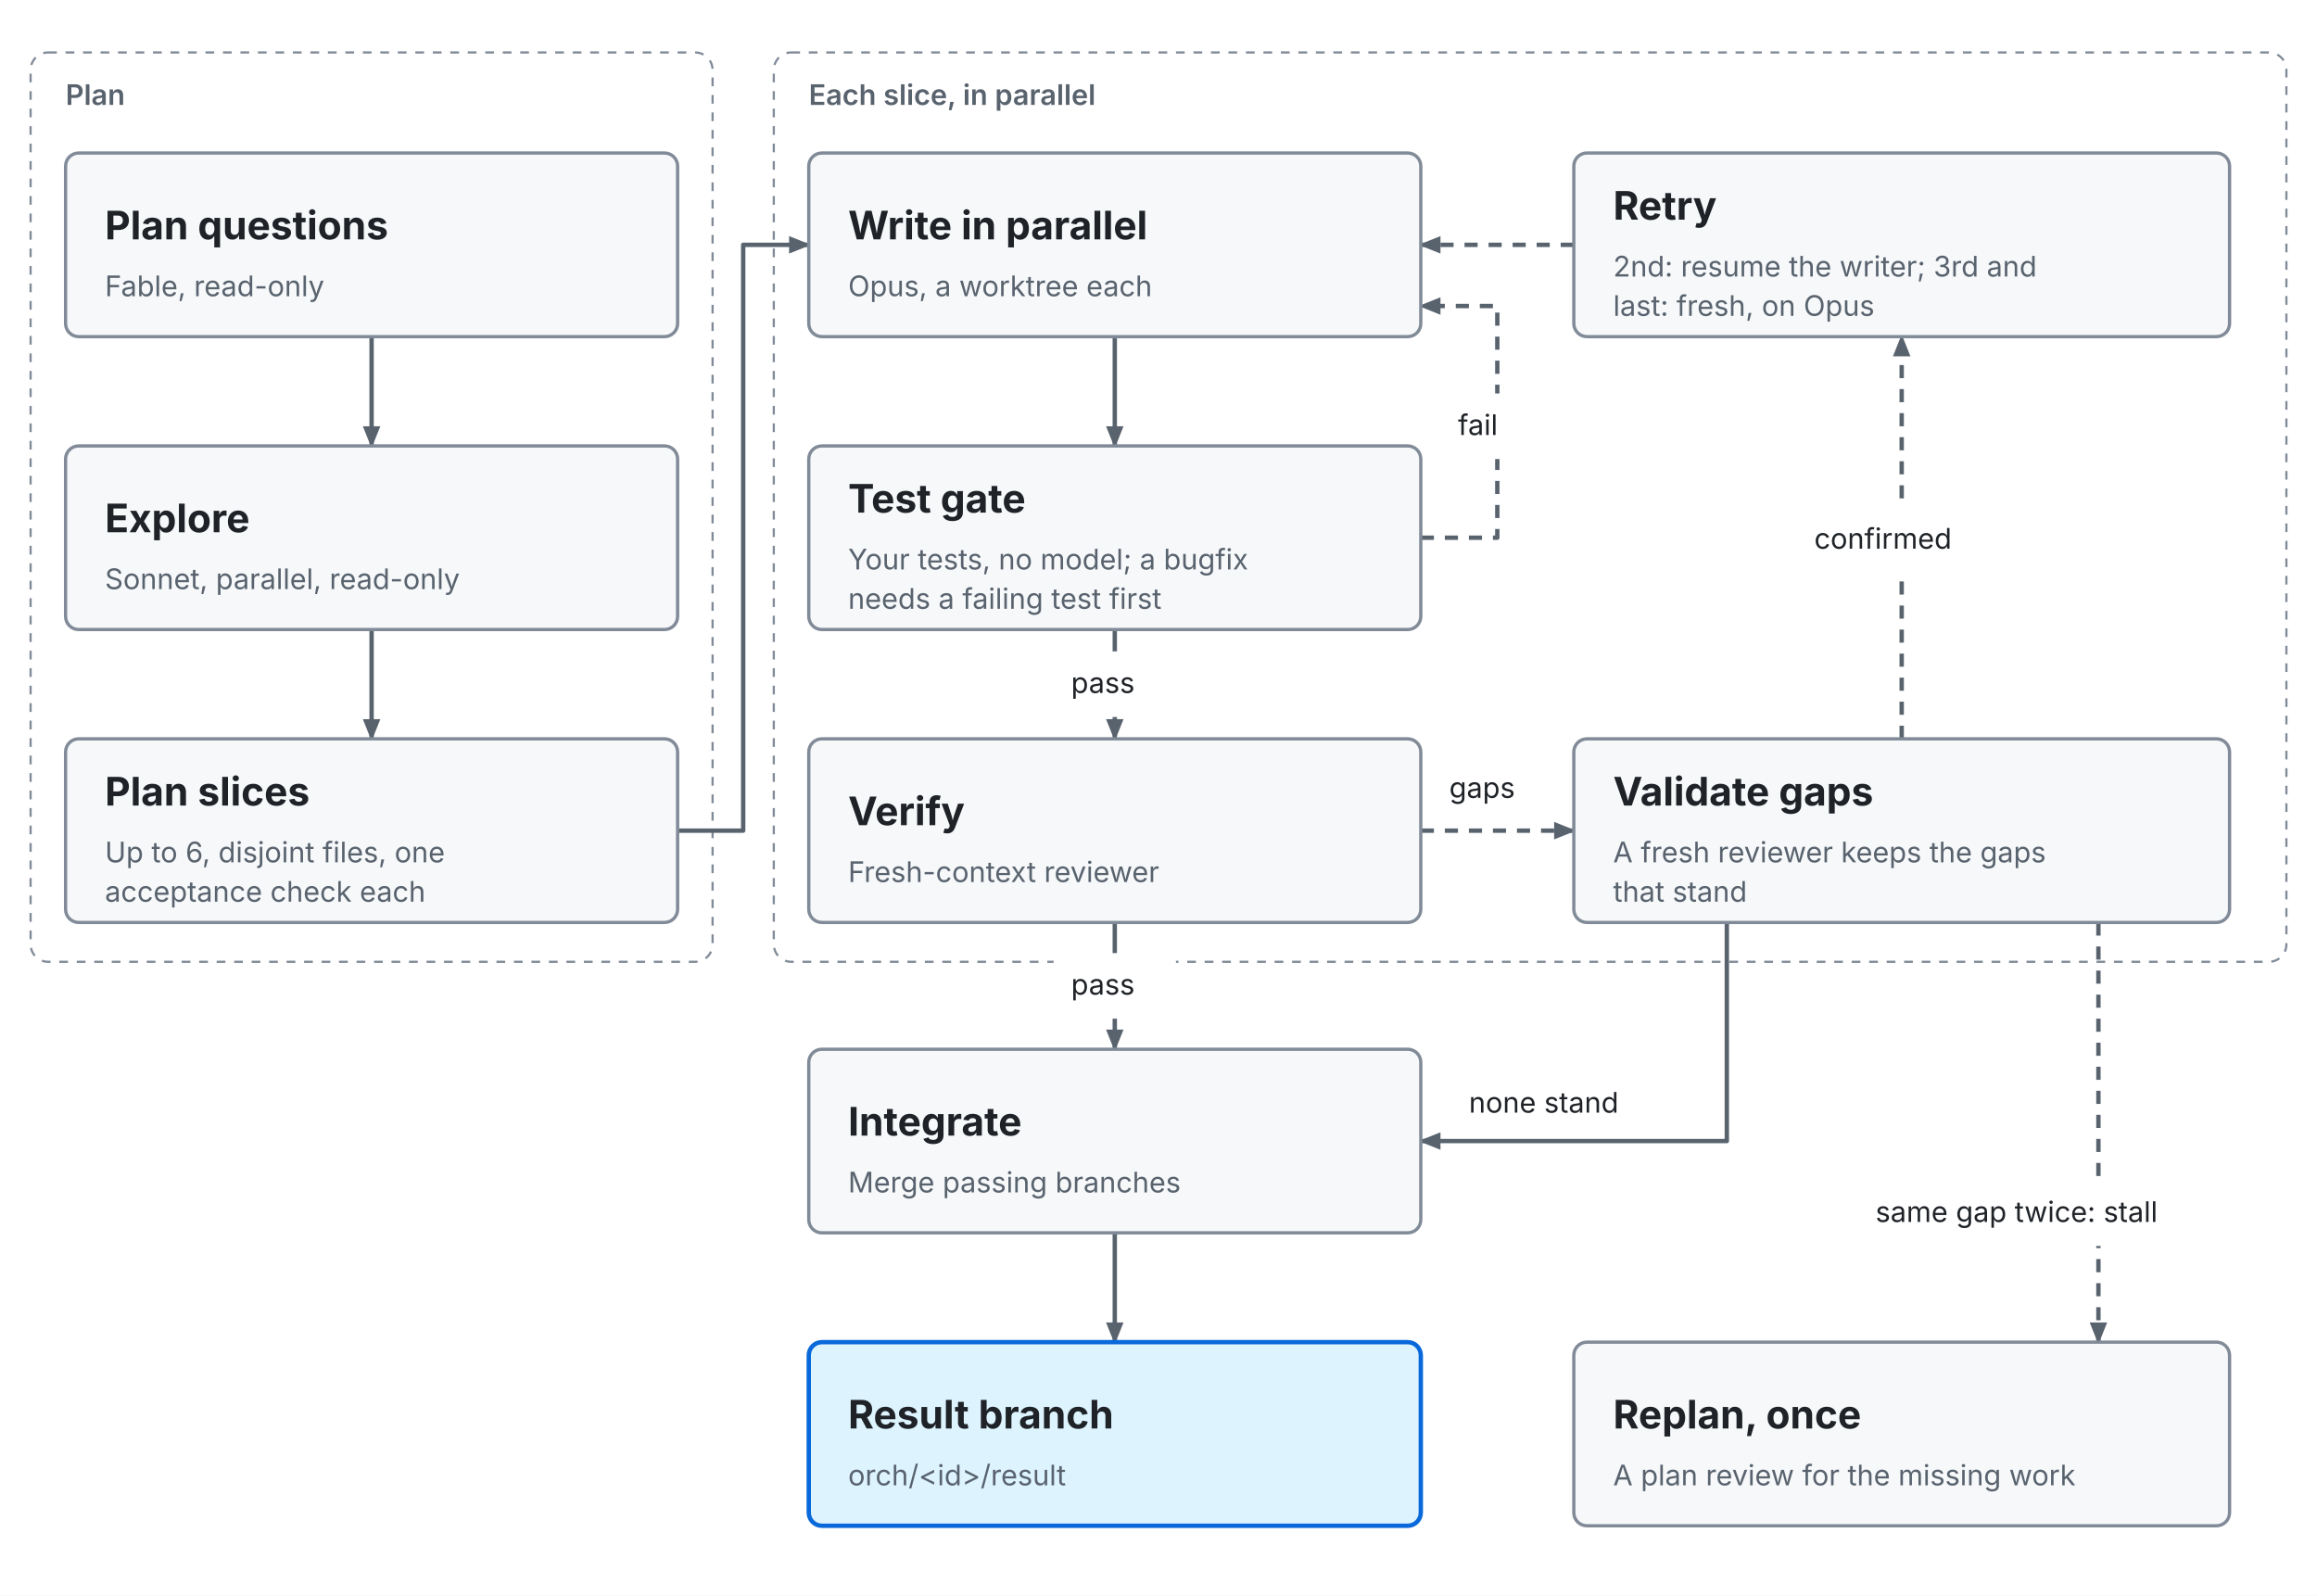
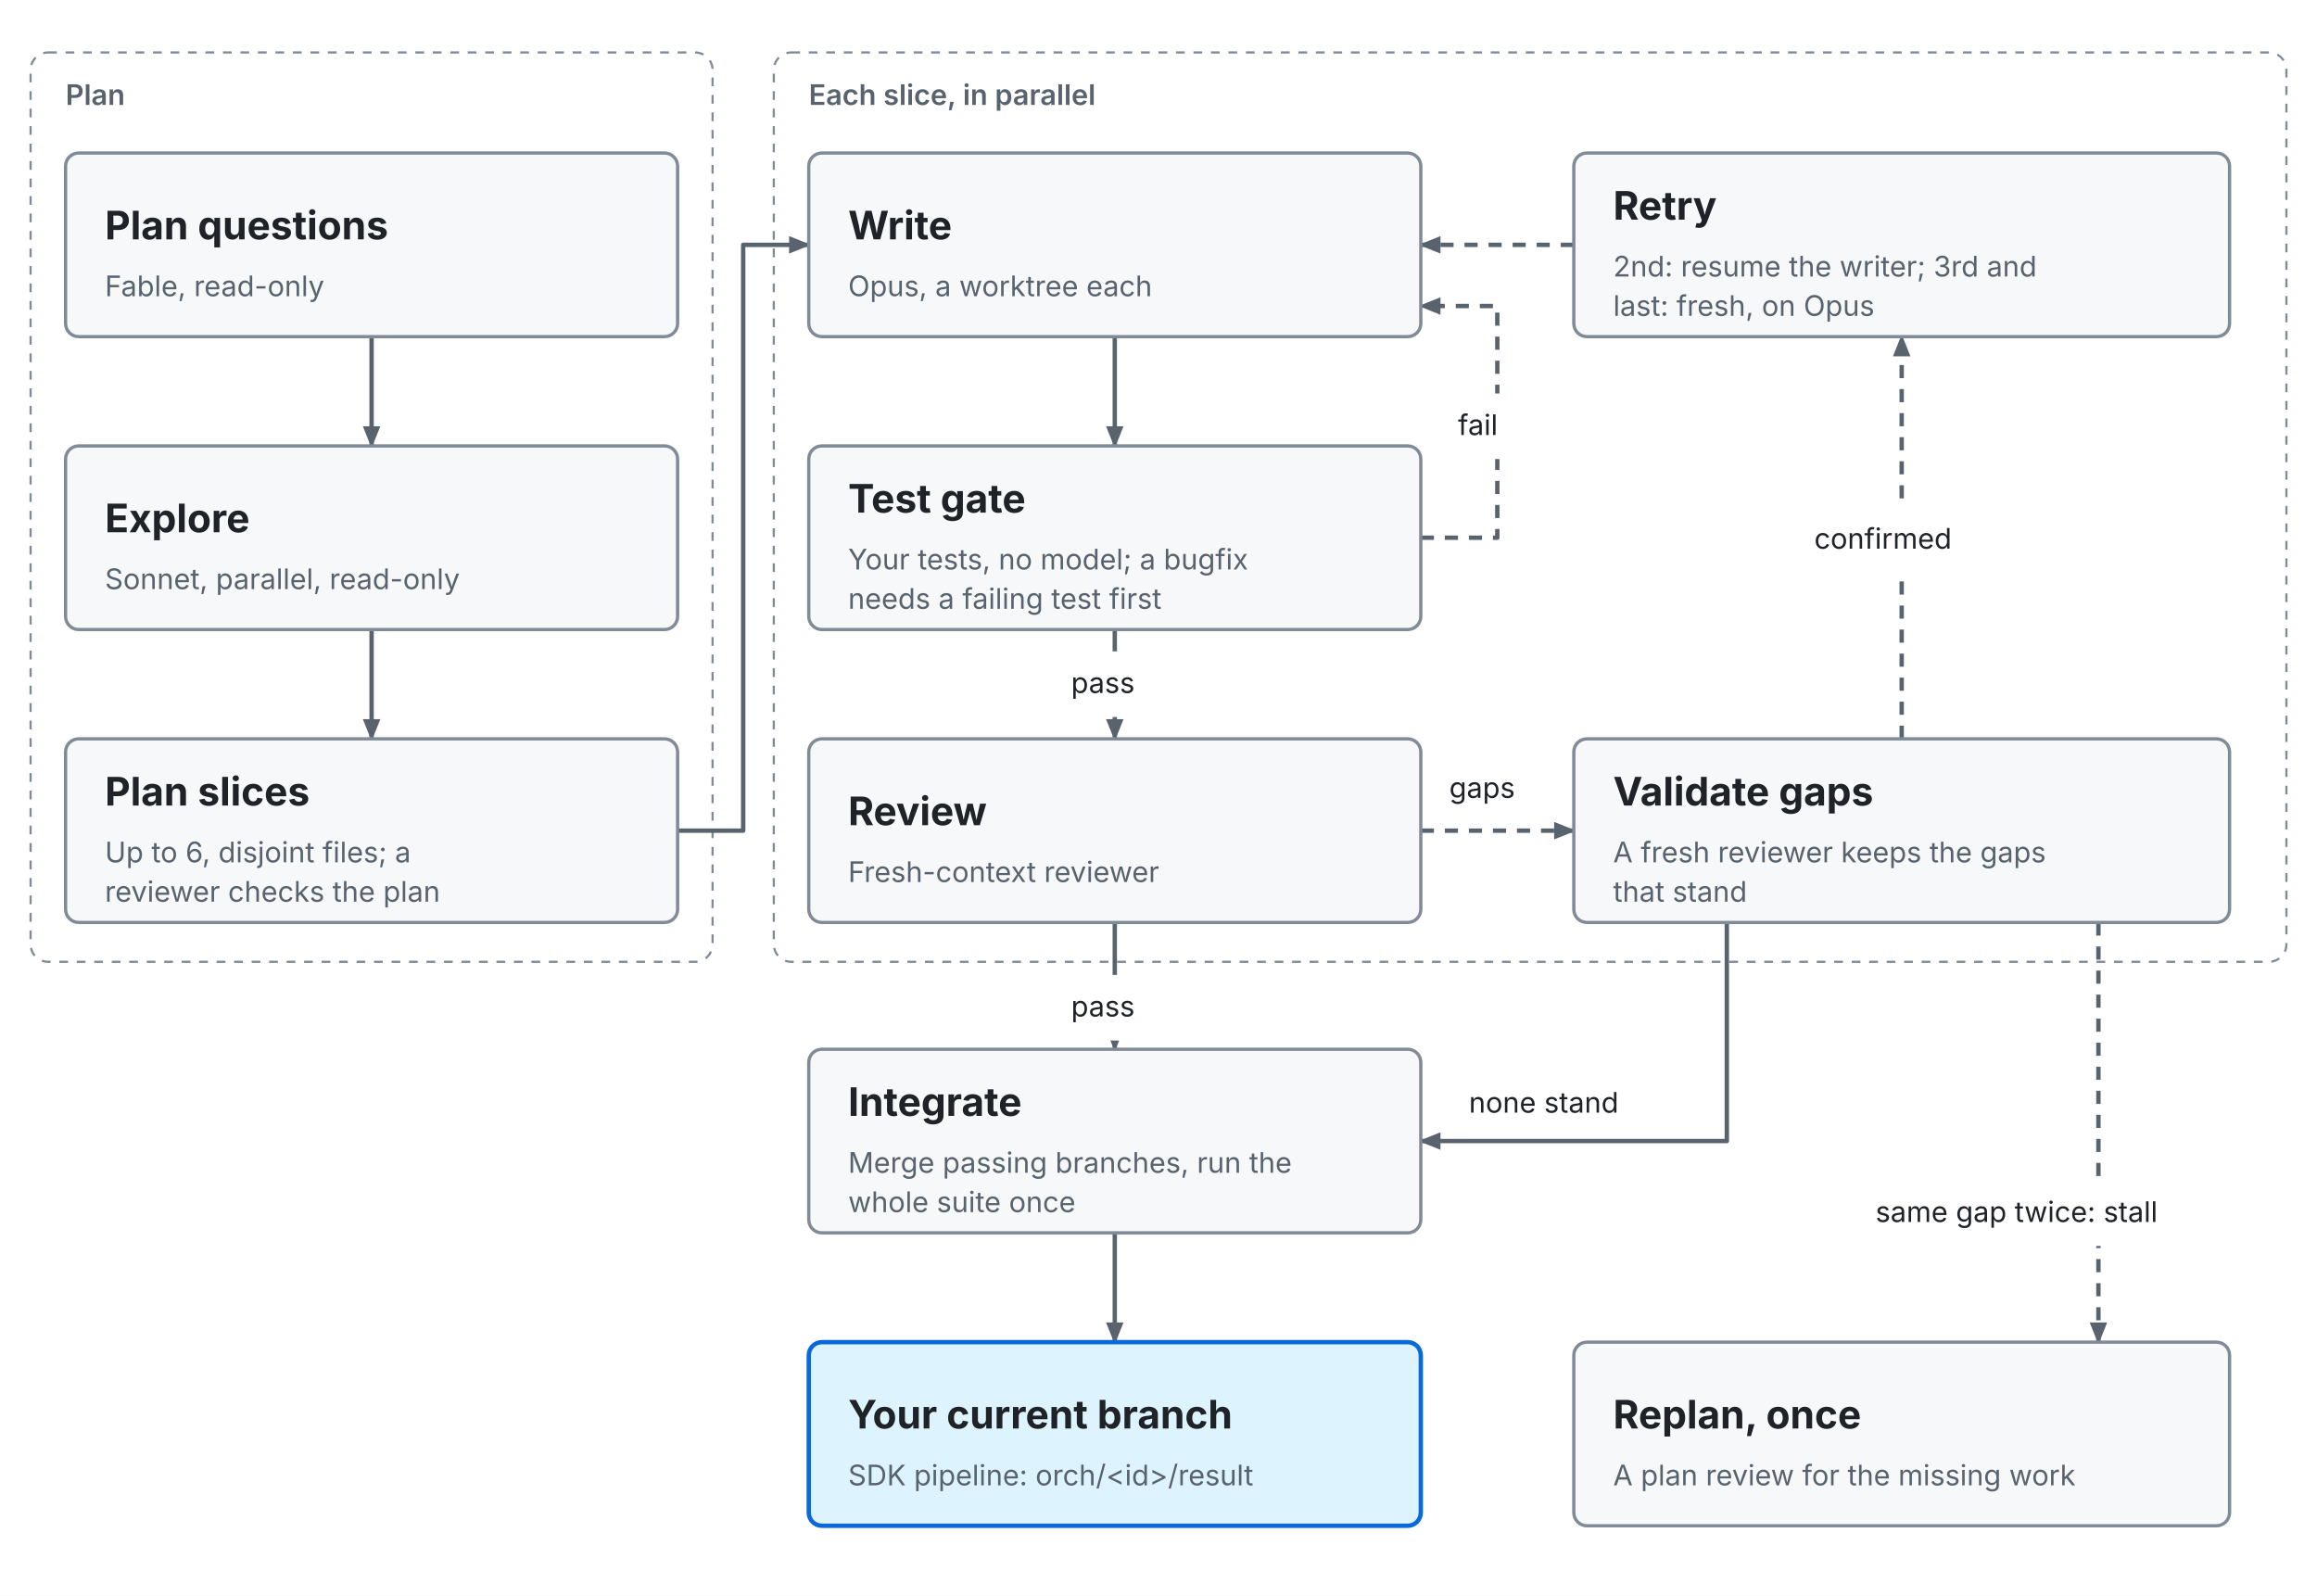
- <svg xmlns="http://www.w3.org/2000/svg" viewBox="0 0 1060 730" width="1060" height="730" role="img" aria-labelledby="dc-f7280b47d0-title dc-f7280b47d0-desc" font-family="system-ui, -apple-system, Segoe UI, sans-serif">
+ <svg xmlns="http://www.w3.org/2000/svg" viewBox="0 0 1060 730" width="1060" height="730" role="img" aria-labelledby="dc-6917f2c472-title dc-6917f2c472-desc" font-family="system-ui, -apple-system, Segoe UI, sans-serif">
  <defs>
-     <marker id="dc-f7280b47d0-arrow" markerWidth="10" markerHeight="8" refX="9" refY="4" orient="auto" markerUnits="userSpaceOnUse">
+     <marker id="dc-6917f2c472-arrow" markerWidth="10" markerHeight="8" refX="9" refY="4" orient="auto" markerUnits="userSpaceOnUse">
      <path d="M0 0 L10 4 L0 8 Z" fill="#59636e" />
    </marker>
  </defs>
  <rect width="1060" height="730" fill="#ffffff" aria-hidden="true" />
  <rect x="14" y="24" width="312" height="416" rx="8" fill="none" stroke="#818b98" stroke-dasharray="4 4" />
  <text x="30" y="48" font-size="13" font-weight="600" fill="#59636e" text-anchor="start">
    <tspan x="30" dy="0">Plan</tspan>
  </text>
  <rect x="354" y="24" width="692" height="416" rx="8" fill="none" stroke="#818b98" stroke-dasharray="4 4" />
  <text x="370" y="48" font-size="13" font-weight="600" fill="#59636e" text-anchor="start">
    <tspan x="370" dy="0">Each slice, in parallel</tspan>
  </text>
-   <polyline data-edge="e-explore" points="170,154 170,204" fill="none" stroke="#59636e" stroke-width="2" stroke-linejoin="round" marker-end="url(#dc-f7280b47d0-arrow)" />
-   <polyline data-edge="e-plan" points="170,288 170,338" fill="none" stroke="#59636e" stroke-width="2" stroke-linejoin="round" marker-end="url(#dc-f7280b47d0-arrow)" />
-   <polyline data-edge="e-write" points="310,380 340,380 340,112 370,112" fill="none" stroke="#59636e" stroke-width="2" stroke-linejoin="round" marker-end="url(#dc-f7280b47d0-arrow)" />
-   <polyline data-edge="e-test" points="510,154 510,204" fill="none" stroke="#59636e" stroke-width="2" stroke-linejoin="round" marker-end="url(#dc-f7280b47d0-arrow)" />
-   <polyline data-edge="e-pass-test" points="510,288 510,338" fill="none" stroke="#59636e" stroke-width="2" stroke-linejoin="round" marker-end="url(#dc-f7280b47d0-arrow)" />
-   <polyline data-edge="e-pass-verify" points="510,422 510,480" fill="none" stroke="#59636e" stroke-width="2" stroke-linejoin="round" marker-end="url(#dc-f7280b47d0-arrow)" />
-   <polyline data-edge="e-result" points="510,564 510,614" fill="none" stroke="#59636e" stroke-width="2" stroke-linejoin="round" marker-end="url(#dc-f7280b47d0-arrow)" />
-   <polyline data-edge="e-fail" points="650,246 685,246 685,140 650,140" fill="none" stroke="#59636e" stroke-width="2" stroke-linejoin="round" marker-end="url(#dc-f7280b47d0-arrow)" stroke-dasharray="6 5" />
-   <polyline data-edge="e-gaps" points="650,380 720,380" fill="none" stroke="#59636e" stroke-width="2" stroke-linejoin="round" marker-end="url(#dc-f7280b47d0-arrow)" stroke-dasharray="6 5" />
-   <polyline data-edge="e-confirmed" points="870,338 870,154" fill="none" stroke="#59636e" stroke-width="2" stroke-linejoin="round" marker-end="url(#dc-f7280b47d0-arrow)" stroke-dasharray="6 5" />
-   <polyline data-edge="e-retry" points="720,112 650,112" fill="none" stroke="#59636e" stroke-width="2" stroke-linejoin="round" marker-end="url(#dc-f7280b47d0-arrow)" stroke-dasharray="6 5" />
-   <polyline data-edge="e-none" points="790,422 790,522 650,522" fill="none" stroke="#59636e" stroke-width="2" stroke-linejoin="round" marker-end="url(#dc-f7280b47d0-arrow)" />
-   <polyline data-edge="e-stall" points="960,422 960,614" fill="none" stroke="#59636e" stroke-width="2" stroke-linejoin="round" marker-end="url(#dc-f7280b47d0-arrow)" stroke-dasharray="6 5" />
-   <g id="dc-f7280b47d0-node-questions" data-node="questions" data-x="30" data-y="70" data-w="280" data-h="84">
+   <polyline data-edge="e-explore" points="170,154 170,204" fill="none" stroke="#59636e" stroke-width="2" stroke-linejoin="round" marker-end="url(#dc-6917f2c472-arrow)" />
+   <polyline data-edge="e-plan" points="170,288 170,338" fill="none" stroke="#59636e" stroke-width="2" stroke-linejoin="round" marker-end="url(#dc-6917f2c472-arrow)" />
+   <polyline data-edge="e-write" points="310,380 340,380 340,112 370,112" fill="none" stroke="#59636e" stroke-width="2" stroke-linejoin="round" marker-end="url(#dc-6917f2c472-arrow)" />
+   <polyline data-edge="e-test" points="510,154 510,204" fill="none" stroke="#59636e" stroke-width="2" stroke-linejoin="round" marker-end="url(#dc-6917f2c472-arrow)" />
+   <polyline data-edge="e-pass-test" points="510,288 510,338" fill="none" stroke="#59636e" stroke-width="2" stroke-linejoin="round" marker-end="url(#dc-6917f2c472-arrow)" />
+   <polyline data-edge="e-pass-verify" points="510,422 510,480" fill="none" stroke="#59636e" stroke-width="2" stroke-linejoin="round" marker-end="url(#dc-6917f2c472-arrow)" />
+   <polyline data-edge="e-result" points="510,564 510,614" fill="none" stroke="#59636e" stroke-width="2" stroke-linejoin="round" marker-end="url(#dc-6917f2c472-arrow)" />
+   <polyline data-edge="e-fail" points="650,246 685,246 685,140 650,140" fill="none" stroke="#59636e" stroke-width="2" stroke-linejoin="round" marker-end="url(#dc-6917f2c472-arrow)" stroke-dasharray="6 5" />
+   <polyline data-edge="e-gaps" points="650,380 720,380" fill="none" stroke="#59636e" stroke-width="2" stroke-linejoin="round" marker-end="url(#dc-6917f2c472-arrow)" stroke-dasharray="6 5" />
+   <polyline data-edge="e-confirmed" points="870,338 870,154" fill="none" stroke="#59636e" stroke-width="2" stroke-linejoin="round" marker-end="url(#dc-6917f2c472-arrow)" stroke-dasharray="6 5" />
+   <polyline data-edge="e-retry" points="720,112 650,112" fill="none" stroke="#59636e" stroke-width="2" stroke-linejoin="round" marker-end="url(#dc-6917f2c472-arrow)" stroke-dasharray="6 5" />
+   <polyline data-edge="e-none" points="790,422 790,522 650,522" fill="none" stroke="#59636e" stroke-width="2" stroke-linejoin="round" marker-end="url(#dc-6917f2c472-arrow)" />
+   <polyline data-edge="e-stall" points="960,422 960,614" fill="none" stroke="#59636e" stroke-width="2" stroke-linejoin="round" marker-end="url(#dc-6917f2c472-arrow)" stroke-dasharray="6 5" />
+   <g id="dc-6917f2c472-node-questions" data-node="questions" data-x="30" data-y="70" data-w="280" data-h="84">
    <rect x="30" y="70" width="280" height="84" rx="6" fill="#f6f8fa" stroke="#818b98" stroke-width="1.5" />
    <text x="48" y="109.5" font-size="18" font-weight="650" fill="#1f2328" text-anchor="start" data-node-text="questions">
      <tspan x="48" dy="0">Plan questions</tspan>
    </text>
    <text x="48" y="135.5" font-size="13" font-weight="400" fill="#59636e" text-anchor="start" data-node-text="questions">
      <tspan x="48" dy="0">Fable, read-only</tspan>
    </text>
  </g>
-   <g id="dc-f7280b47d0-node-explore" data-node="explore" data-x="30" data-y="204" data-w="280" data-h="84">
+   <g id="dc-6917f2c472-node-explore" data-node="explore" data-x="30" data-y="204" data-w="280" data-h="84">
    <rect x="30" y="204" width="280" height="84" rx="6" fill="#f6f8fa" stroke="#818b98" stroke-width="1.5" />
    <text x="48" y="243.5" font-size="18" font-weight="650" fill="#1f2328" text-anchor="start" data-node-text="explore">
      <tspan x="48" dy="0">Explore</tspan>
    </text>
    <text x="48" y="269.5" font-size="13" font-weight="400" fill="#59636e" text-anchor="start" data-node-text="explore">
      <tspan x="48" dy="0">Sonnet, parallel, read-only</tspan>
    </text>
  </g>
-   <g id="dc-f7280b47d0-node-plan" data-node="plan" data-x="30" data-y="338" data-w="280" data-h="84">
+   <g id="dc-6917f2c472-node-plan" data-node="plan" data-x="30" data-y="338" data-w="280" data-h="84">
    <rect x="30" y="338" width="280" height="84" rx="6" fill="#f6f8fa" stroke="#818b98" stroke-width="1.5" />
    <text x="48" y="368.5" font-size="18" font-weight="650" fill="#1f2328" text-anchor="start" data-node-text="plan">
      <tspan x="48" dy="0">Plan slices</tspan>
    </text>
    <text x="48" y="394.5" font-size="13" font-weight="400" fill="#59636e" text-anchor="start" data-node-text="plan">
-       <tspan x="48" dy="0">Up to 6, disjoint files, one</tspan>
-       <tspan x="48" dy="18">acceptance check each</tspan>
+       <tspan x="48" dy="0">Up to 6, disjoint files; a</tspan>
+       <tspan x="48" dy="18">reviewer checks the plan</tspan>
    </text>
  </g>
-   <g id="dc-f7280b47d0-node-write" data-node="write" data-x="370" data-y="70" data-w="280" data-h="84">
+   <g id="dc-6917f2c472-node-write" data-node="write" data-x="370" data-y="70" data-w="280" data-h="84">
    <rect x="370" y="70" width="280" height="84" rx="6" fill="#f6f8fa" stroke="#818b98" stroke-width="1.5" />
    <text x="388" y="109.5" font-size="18" font-weight="650" fill="#1f2328" text-anchor="start" data-node-text="write">
-       <tspan x="388" dy="0">Write in parallel</tspan>
+       <tspan x="388" dy="0">Write</tspan>
    </text>
    <text x="388" y="135.5" font-size="13" font-weight="400" fill="#59636e" text-anchor="start" data-node-text="write">
      <tspan x="388" dy="0">Opus, a worktree each</tspan>
    </text>
  </g>
-   <g id="dc-f7280b47d0-node-test" data-node="test" data-x="370" data-y="204" data-w="280" data-h="84">
+   <g id="dc-6917f2c472-node-test" data-node="test" data-x="370" data-y="204" data-w="280" data-h="84">
    <rect x="370" y="204" width="280" height="84" rx="6" fill="#f6f8fa" stroke="#818b98" stroke-width="1.5" />
    <text x="388" y="234.5" font-size="18" font-weight="650" fill="#1f2328" text-anchor="start" data-node-text="test">
      <tspan x="388" dy="0">Test gate</tspan>
    </text>
    <text x="388" y="260.5" font-size="13" font-weight="400" fill="#59636e" text-anchor="start" data-node-text="test">
      <tspan x="388" dy="0">Your tests, no model; a bugfix</tspan>
      <tspan x="388" dy="18">needs a failing test first</tspan>
    </text>
  </g>
-   <g id="dc-f7280b47d0-node-verify" data-node="verify" data-x="370" data-y="338" data-w="280" data-h="84">
+   <g id="dc-6917f2c472-node-verify" data-node="verify" data-x="370" data-y="338" data-w="280" data-h="84">
    <rect x="370" y="338" width="280" height="84" rx="6" fill="#f6f8fa" stroke="#818b98" stroke-width="1.5" />
    <text x="388" y="377.5" font-size="18" font-weight="650" fill="#1f2328" text-anchor="start" data-node-text="verify">
-       <tspan x="388" dy="0">Verify</tspan>
+       <tspan x="388" dy="0">Review</tspan>
    </text>
    <text x="388" y="403.5" font-size="13" font-weight="400" fill="#59636e" text-anchor="start" data-node-text="verify">
      <tspan x="388" dy="0">Fresh-context reviewer</tspan>
    </text>
  </g>
-   <g id="dc-f7280b47d0-node-retry" data-node="retry" data-x="720" data-y="70" data-w="300" data-h="84">
+   <g id="dc-6917f2c472-node-retry" data-node="retry" data-x="720" data-y="70" data-w="300" data-h="84">
    <rect x="720" y="70" width="300" height="84" rx="6" fill="#f6f8fa" stroke="#818b98" stroke-width="1.5" />
    <text x="738" y="100.5" font-size="18" font-weight="650" fill="#1f2328" text-anchor="start" data-node-text="retry">
      <tspan x="738" dy="0">Retry</tspan>
    </text>
    <text x="738" y="126.5" font-size="13" font-weight="400" fill="#59636e" text-anchor="start" data-node-text="retry">
      <tspan x="738" dy="0">2nd: resume the writer; 3rd and</tspan>
      <tspan x="738" dy="18">last: fresh, on Opus</tspan>
    </text>
  </g>
-   <g id="dc-f7280b47d0-node-validate" data-node="validate" data-x="720" data-y="338" data-w="300" data-h="84">
+   <g id="dc-6917f2c472-node-validate" data-node="validate" data-x="720" data-y="338" data-w="300" data-h="84">
    <rect x="720" y="338" width="300" height="84" rx="6" fill="#f6f8fa" stroke="#818b98" stroke-width="1.5" />
    <text x="738" y="368.5" font-size="18" font-weight="650" fill="#1f2328" text-anchor="start" data-node-text="validate">
      <tspan x="738" dy="0">Validate gaps</tspan>
    </text>
    <text x="738" y="394.5" font-size="13" font-weight="400" fill="#59636e" text-anchor="start" data-node-text="validate">
      <tspan x="738" dy="0">A fresh reviewer keeps the gaps</tspan>
      <tspan x="738" dy="18">that stand</tspan>
    </text>
  </g>
-   <g id="dc-f7280b47d0-node-integrate" data-node="integrate" data-x="370" data-y="480" data-w="280" data-h="84">
+   <g id="dc-6917f2c472-node-integrate" data-node="integrate" data-x="370" data-y="480" data-w="280" data-h="84">
    <rect x="370" y="480" width="280" height="84" rx="6" fill="#f6f8fa" stroke="#818b98" stroke-width="1.5" />
-     <text x="388" y="519.5" font-size="18" font-weight="650" fill="#1f2328" text-anchor="start" data-node-text="integrate">
+     <text x="388" y="510.5" font-size="18" font-weight="650" fill="#1f2328" text-anchor="start" data-node-text="integrate">
      <tspan x="388" dy="0">Integrate</tspan>
    </text>
-     <text x="388" y="545.5" font-size="13" font-weight="400" fill="#59636e" text-anchor="start" data-node-text="integrate">
-       <tspan x="388" dy="0">Merge passing branches</tspan>
+     <text x="388" y="536.5" font-size="13" font-weight="400" fill="#59636e" text-anchor="start" data-node-text="integrate">
+       <tspan x="388" dy="0">Merge passing branches, run the</tspan>
+       <tspan x="388" dy="18">whole suite once</tspan>
    </text>
  </g>
-   <g id="dc-f7280b47d0-node-result" data-node="result" data-x="370" data-y="614" data-w="280" data-h="84">
+   <g id="dc-6917f2c472-node-result" data-node="result" data-x="370" data-y="614" data-w="280" data-h="84">
    <rect x="370" y="614" width="280" height="84" rx="6" fill="#ddf4ff" stroke="#0969da" stroke-width="2" />
    <text x="388" y="653.5" font-size="18" font-weight="650" fill="#1f2328" text-anchor="start" data-node-text="result">
-       <tspan x="388" dy="0">Result branch</tspan>
+       <tspan x="388" dy="0">Your current branch</tspan>
    </text>
    <text x="388" y="679.5" font-size="13" font-weight="400" fill="#59636e" text-anchor="start" data-node-text="result">
-       <tspan x="388" dy="0">orch/&lt;id&gt;/result</tspan>
+       <tspan x="388" dy="0">SDK pipeline: orch/&lt;id&gt;/result</tspan>
    </text>
  </g>
-   <g id="dc-f7280b47d0-node-replan" data-node="replan" data-x="720" data-y="614" data-w="300" data-h="84">
+   <g id="dc-6917f2c472-node-replan" data-node="replan" data-x="720" data-y="614" data-w="300" data-h="84">
    <rect x="720" y="614" width="300" height="84" rx="6" fill="#f6f8fa" stroke="#818b98" stroke-width="1.5" />
    <text x="738" y="653.5" font-size="18" font-weight="650" fill="#1f2328" text-anchor="start" data-node-text="replan">
      <tspan x="738" dy="0">Replan, once</tspan>
    </text>
    <text x="738" y="679.5" font-size="13" font-weight="400" fill="#59636e" text-anchor="start" data-node-text="replan">
      <tspan x="738" dy="0">A plan review for the missing work</tspan>
    </text>
  </g>
  <g data-label="e-pass-test" data-x="482" data-y="298" data-w="56" data-h="30">
    <rect x="482" y="298" width="56" height="30" rx="4" fill="#ffffff" />
    <text x="490" y="317" font-size="13" font-weight="400" fill="#1f2328" text-anchor="start">
      <tspan x="490" dy="0">pass</tspan>
    </text>
  </g>
-   <g data-label="e-pass-verify" data-x="482" data-y="436" data-w="56" data-h="30">
-     <rect x="482" y="436" width="56" height="30" rx="4" fill="#ffffff" />
-     <text x="490" y="455" font-size="13" font-weight="400" fill="#1f2328" text-anchor="start">
+   <g data-label="e-pass-verify" data-x="482" data-y="446" data-w="56" data-h="30">
+     <rect x="482" y="446" width="56" height="30" rx="4" fill="#ffffff" />
+     <text x="490" y="465" font-size="13" font-weight="400" fill="#1f2328" text-anchor="start">
      <tspan x="490" dy="0">pass</tspan>
    </text>
  </g>
  <g data-label="e-fail" data-x="659" data-y="180" data-w="52" data-h="30">
    <rect x="659" y="180" width="52" height="30" rx="4" fill="#ffffff" />
    <text x="667" y="199" font-size="13" font-weight="400" fill="#1f2328" text-anchor="start">
      <tspan x="667" dy="0">fail</tspan>
    </text>
  </g>
  <g data-label="e-gaps" data-x="655" data-y="346" data-w="60" data-h="30">
    <rect x="655" y="346" width="60" height="30" rx="4" fill="#ffffff" />
    <text x="663" y="365" font-size="13" font-weight="400" fill="#1f2328" text-anchor="start">
      <tspan x="663" dy="0">gaps</tspan>
    </text>
  </g>
  <g data-label="e-confirmed" data-x="822" data-y="232" data-w="96" data-h="30">
    <rect x="822" y="232" width="96" height="30" rx="4" fill="#ffffff" />
    <text x="830" y="251" font-size="13" font-weight="400" fill="#1f2328" text-anchor="start">
      <tspan x="830" dy="0">confirmed</tspan>
    </text>
  </g>
  <g data-label="e-none" data-x="664" data-y="490" data-w="110" data-h="30">
    <rect x="664" y="490" width="110" height="30" rx="4" fill="#ffffff" />
    <text x="672" y="509" font-size="13" font-weight="400" fill="#1f2328" text-anchor="start">
      <tspan x="672" dy="0">none stand</tspan>
    </text>
  </g>
  <g data-label="e-stall" data-x="850" data-y="540" data-w="196" data-h="30">
    <rect x="850" y="540" width="196" height="30" rx="4" fill="#ffffff" />
    <text x="858" y="559" font-size="13" font-weight="400" fill="#1f2328" text-anchor="start">
      <tspan x="858" dy="0">same gap twice: stall</tspan>
    </text>
  </g>
</svg>
